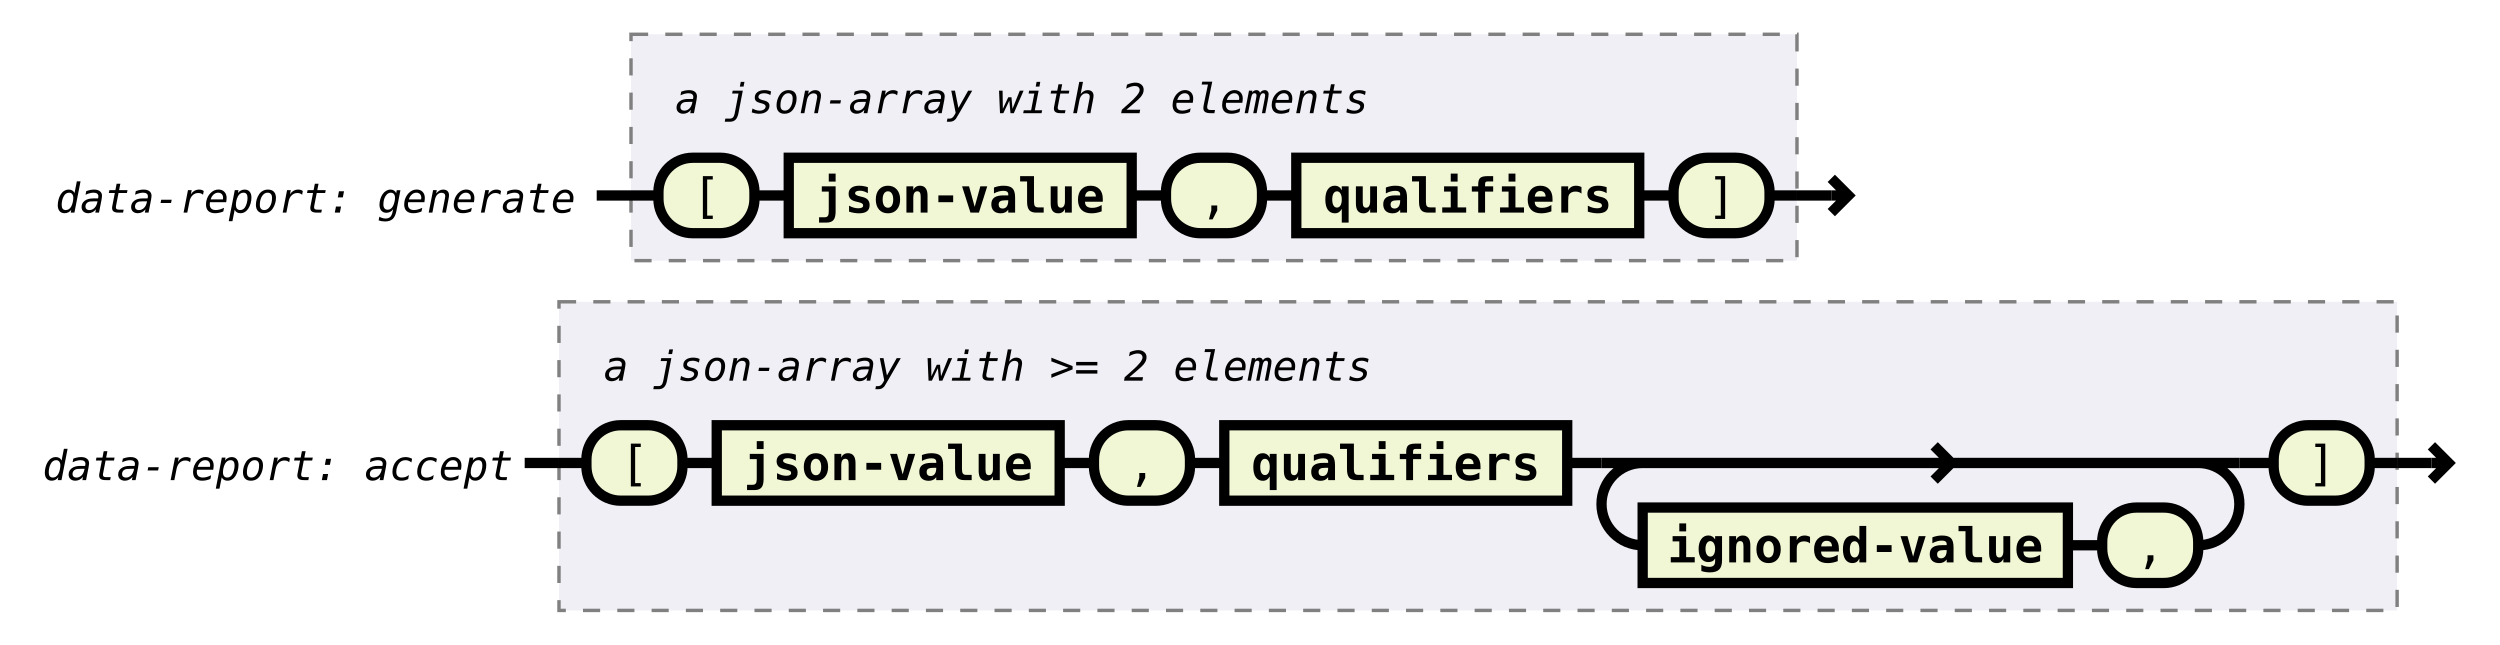
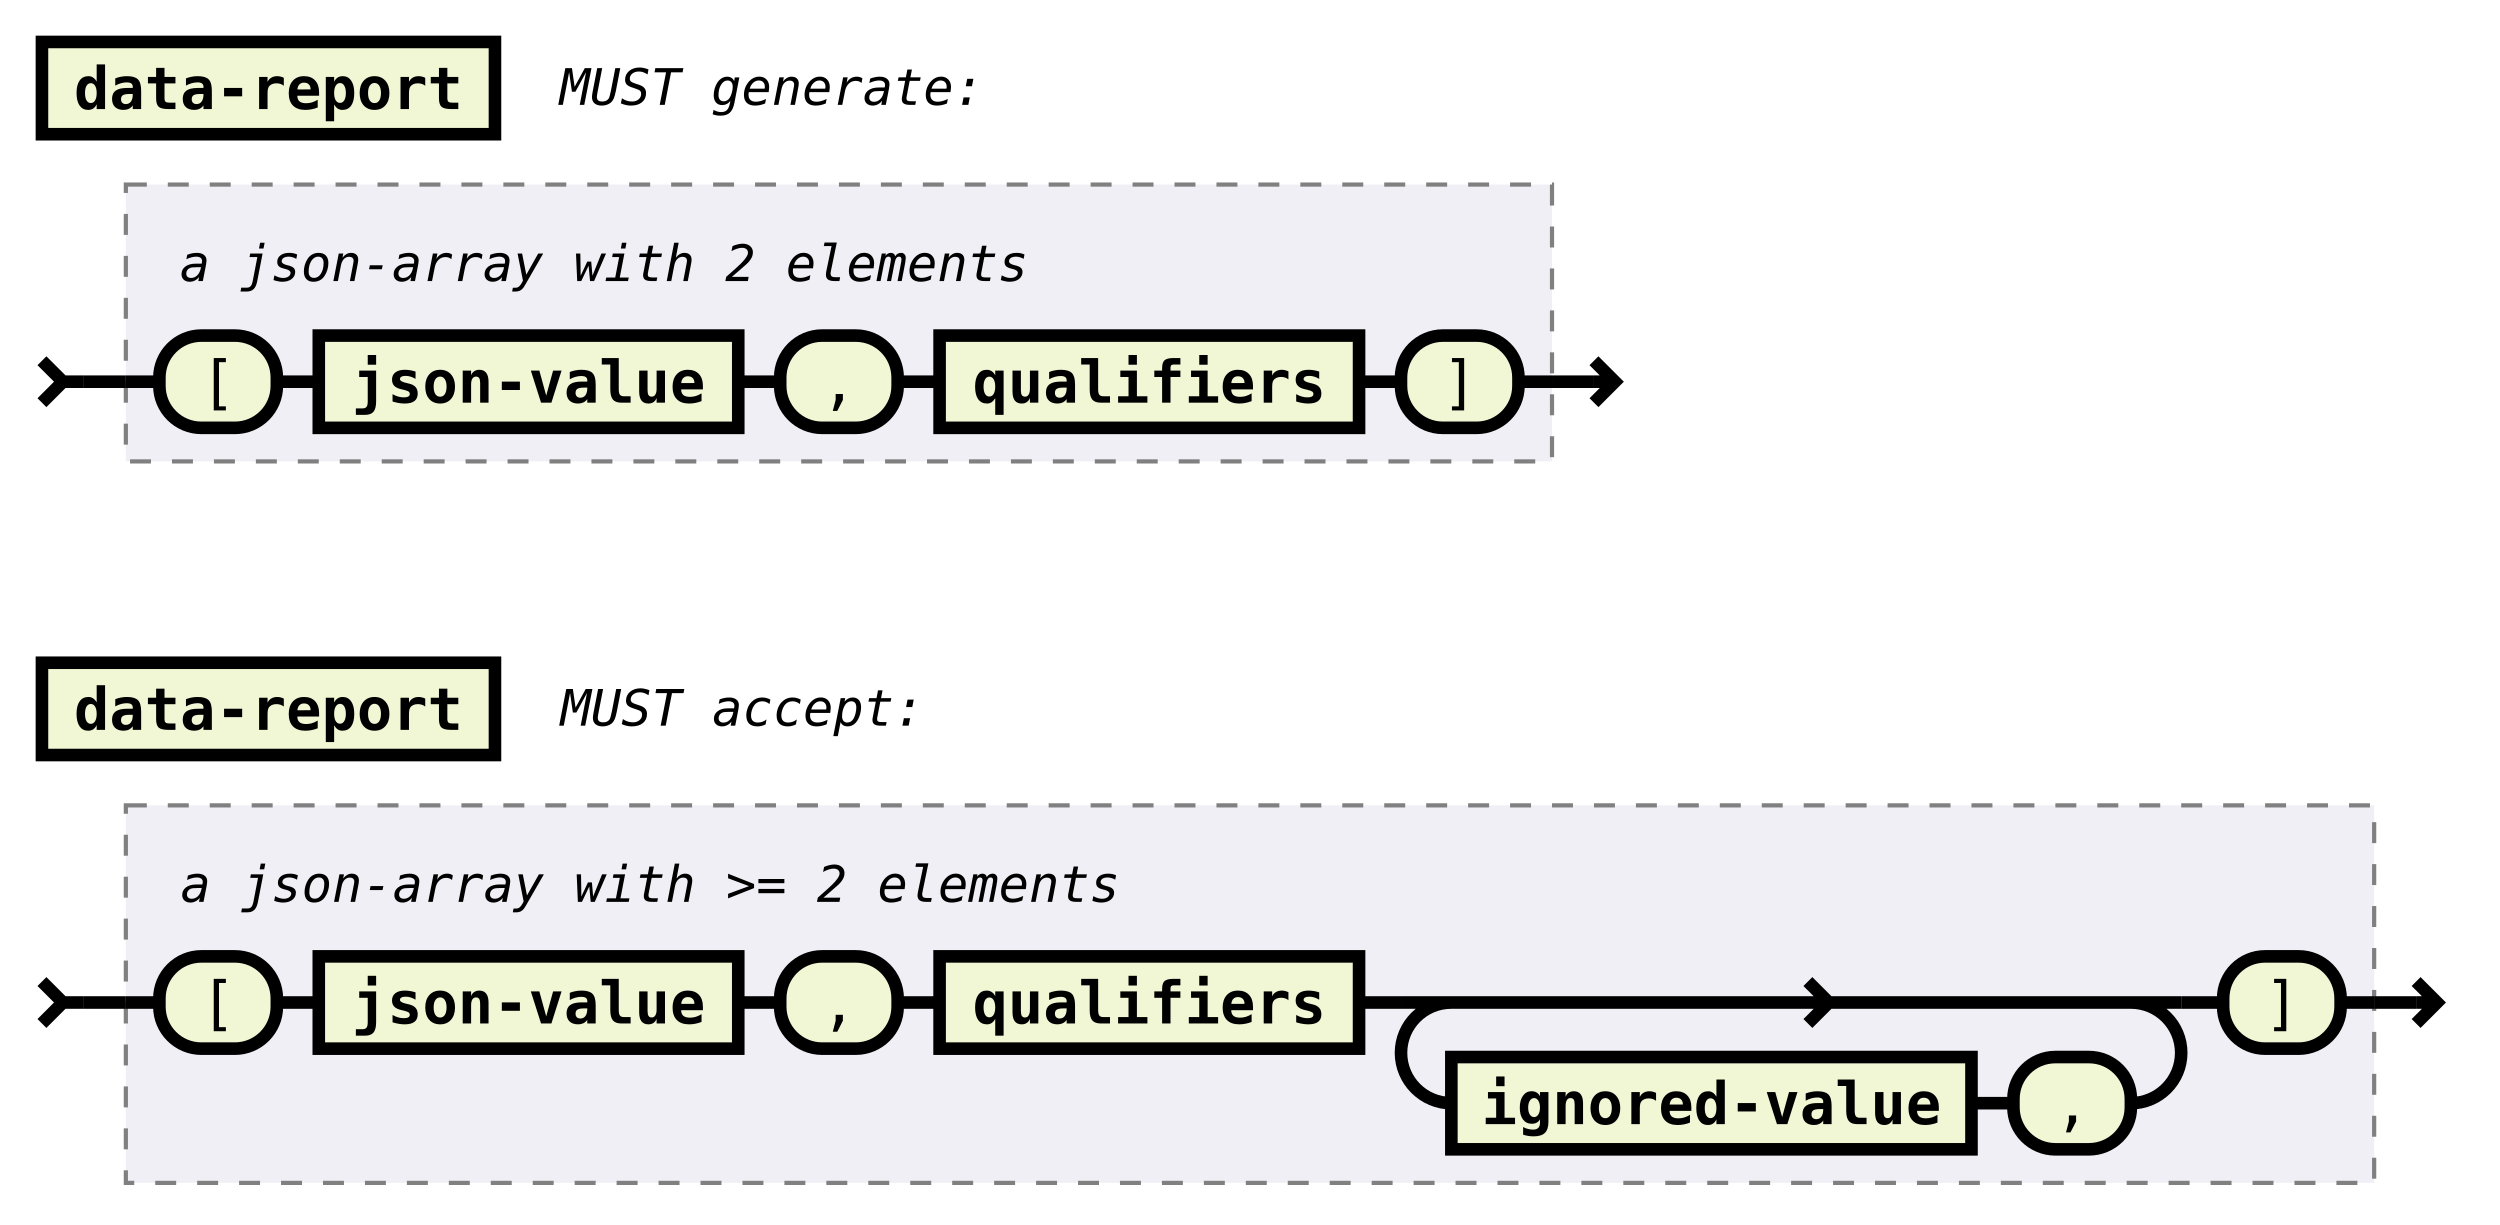
- <svg xmlns="http://www.w3.org/2000/svg" class="railroad" viewBox="0 0 729 188" width="729">
+ <svg xmlns="http://www.w3.org/2000/svg" class="railroad" viewBox="0 0 596 292" width="476pt">
  <style type="text/css">

    svg.railroad {
        background-color: hsl(30, 20%, 95%);
        background-size: 15px 15px;
        background-image: linear-gradient(to right, rgba(30, 30, 30, .05) 1px, transparent 1px),
                          linear-gradient(to bottom, rgba(30, 30, 30, .05) 1px, transparent 1px);
    }

    svg.railroad path {
        stroke-width: 3px;
        stroke: black;
        fill: transparent;
    }

    svg.railroad .debug {
        stroke-width: 1px;
        stroke: red;
    }

    svg.railroad text {
        font: 14px monospace;
        text-anchor: middle;
    }

    svg.railroad .nonterminal text {
        font-weight: bold;
    }

    svg.railroad text.comment {
        font: italic 12px monospace;
    }

    svg.railroad rect {
        stroke-width: 3px;
        stroke: black;
        fill:hsl(-290, 70%, 90%);
    }

    svg.railroad g.labeledbox &gt; rect {
        stroke-width: 1px;
        stroke: grey;
        stroke-dasharray: 5px;
        fill:rgba(90, 90, 150, .1);
    }</style>
  <g class="verticalgrid">
+     <g class="horizontalgrid">
+       <g class="nonterminal">
+         <rect height="22" width="108" x="10" y="10" />
+         <text x="64" y="26">
+ data-report</text>
+       </g>
+       <g>
+         <text class="comment" x="184" y="25">
+ MUST generate:</text>
+       </g>
+     </g>
    <g class="sequence">
+       <path d=" M 10 86 l 5 5 l -5 5 m 5 -5 h 5" />
      <g class="sequence">
-         <g>
-           <text class="comment" x="92" y="62">
- data-report: generate</text>
-         </g>
        <g class="labeledbox">
-           <rect height="66" width="340" x="184" y="10" />
-           <path d=" M 184 57 h 8 m 324 0 h 8" />
+           <rect height="66" width="340" x="30" y="44" />
+           <path d=" M 30 91 h 8 m 324 0 h 8" />
          <g>
-             <text class="comment" x="298" y="33">
+             <text class="comment" x="144" y="67">
a json-array with 2 elements</text>
          </g>
          <g class="sequence">
            <g class="terminal">
-               <rect height="22" rx="10" ry="10" width="28" x="192" y="46" />
-               <text x="206" y="62">
+               <rect height="22" rx="10" ry="10" width="28" x="38" y="80" />
+               <text x="52" y="96">
[</text>
            </g>
            <g class="nonterminal">
-               <rect height="22" width="100" x="230" y="46" />
-               <text x="280" y="62">
+               <rect height="22" width="100" x="76" y="80" />
+               <text x="126" y="96">
json-value</text>
            </g>
            <g class="terminal">
-               <rect height="22" rx="10" ry="10" width="28" x="340" y="46" />
-               <text x="354" y="62">
+               <rect height="22" rx="10" ry="10" width="28" x="186" y="80" />
+               <text x="200" y="96">
,</text>
            </g>
            <g class="nonterminal">
-               <rect height="22" width="100" x="378" y="46" />
-               <text x="428" y="62">
+               <rect height="22" width="100" x="224" y="80" />
+               <text x="274" y="96">
qualifiers</text>
            </g>
            <g class="terminal">
-               <rect height="22" rx="10" ry="10" width="28" x="488" y="46" />
-               <text x="502" y="62">
+               <rect height="22" rx="10" ry="10" width="28" x="334" y="80" />
+               <text x="348" y="96">
]</text>
            </g>
-             <path d=" M 220 57 h 10" />
-             <path d=" M 330 57 h 10" />
-             <path d=" M 368 57 h 10" />
-             <path d=" M 478 57 h 10" />
+             <path d=" M 66 91 h 10" />
+             <path d=" M 176 91 h 10" />
+             <path d=" M 214 91 h 10" />
+             <path d=" M 324 91 h 10" />
          </g>
        </g>
-         <path d=" M 174 57 h 10" />
      </g>
-       <path d=" M 534 57 h 5 m -5 5 l 5 -5 l -5 -5 m 5 5" />
-       <path d=" M 524 57 h 10" />
+       <path d=" M 380 91 h 5 m -5 5 l 5 -5 l -5 -5 m 5 5" />
+       <path d=" M 20 91 h 10" />
+       <path d=" M 370 91 h 10" />
+     </g>
+     <g />
+     <g />
+     <g />
+     <g class="horizontalgrid">
+       <g class="nonterminal">
+         <rect height="22" width="108" x="10" y="158" />
+         <text x="64" y="174">
+ data-report</text>
+       </g>
+       <g>
+         <text class="comment" x="177" y="173">
+ MUST accept:</text>
+       </g>
    </g>
    <g class="sequence">
+       <path d=" M 10 234 l 5 5 l -5 5 m 5 -5 h 5" />
      <g class="sequence">
-         <g>
-           <text class="comment" x="81" y="140">
- data-report: accept</text>
-         </g>
        <g class="labeledbox">
-           <rect height="90" width="536" x="163" y="88" />
-           <path d=" M 163 135 h 8 m 520 0 h 8" />
+           <rect height="90" width="536" x="30" y="192" />
+           <path d=" M 30 239 h 8 m 520 0 h 8" />
          <g>
-             <text class="comment" x="288" y="111">
+             <text class="comment" x="155" y="215">
a json-array with &gt;= 2 elements</text>
          </g>
          <g class="sequence">
            <g class="terminal">
-               <rect height="22" rx="10" ry="10" width="28" x="171" y="124" />
-               <text x="185" y="140">
+               <rect height="22" rx="10" ry="10" width="28" x="38" y="228" />
+               <text x="52" y="244">
[</text>
            </g>
            <g class="nonterminal">
-               <rect height="22" width="100" x="209" y="124" />
-               <text x="259" y="140">
+               <rect height="22" width="100" x="76" y="228" />
+               <text x="126" y="244">
json-value</text>
            </g>
            <g class="terminal">
-               <rect height="22" rx="10" ry="10" width="28" x="319" y="124" />
-               <text x="333" y="140">
+               <rect height="22" rx="10" ry="10" width="28" x="186" y="228" />
+               <text x="200" y="244">
,</text>
            </g>
            <g class="nonterminal">
-               <rect height="22" width="100" x="357" y="124" />
-               <text x="407" y="140">
+               <rect height="22" width="100" x="224" y="228" />
+               <text x="274" y="244">
qualifiers</text>
            </g>
            <g class="repeat">
-               <path d=" M 467 135 h 12 m 0 0 h 174 m -84 0 l -5 -5 m 0 10 l 5 -5 m 84 0 m -12 0 a 12 12 0 0 1 12 12 v 0 a 12 12 0 0 1 -12 12 m -162 0 h 0 a 12 12 0 0 1 -12 -12 v 0 a 12 12 0 0 1 12 -12" />
+               <path d=" M 334 239 h 12 m 0 0 h 174 m -84 0 l -5 -5 m 0 10 l 5 -5 m 84 0 m -12 0 a 12 12 0 0 1 12 12 v 0 a 12 12 0 0 1 -12 12 m -162 0 h 0 a 12 12 0 0 1 -12 -12 v 0 a 12 12 0 0 1 12 -12" />
              <g class="sequence">
                <g class="nonterminal">
-                   <rect height="22" width="124" x="479" y="148" />
-                   <text x="541" y="164">
+                   <rect height="22" width="124" x="346" y="252" />
+                   <text x="408" y="268">
ignored-value</text>
                </g>
                <g class="terminal">
-                   <rect height="22" rx="10" ry="10" width="28" x="613" y="148" />
-                   <text x="627" y="164">
+                   <rect height="22" rx="10" ry="10" width="28" x="480" y="252" />
+                   <text x="494" y="268">
,</text>
                </g>
-                 <path d=" M 603 159 h 10" />
+                 <path d=" M 470 263 h 10" />
              </g>
              <g />
            </g>
            <g class="terminal">
-               <rect height="22" rx="10" ry="10" width="28" x="663" y="124" />
-               <text x="677" y="140">
+               <rect height="22" rx="10" ry="10" width="28" x="530" y="228" />
+               <text x="544" y="244">
]</text>
            </g>
-             <path d=" M 199 135 h 10" />
-             <path d=" M 309 135 h 10" />
-             <path d=" M 347 135 h 10" />
-             <path d=" M 457 135 h 10" />
-             <path d=" M 653 135 h 10" />
+             <path d=" M 66 239 h 10" />
+             <path d=" M 176 239 h 10" />
+             <path d=" M 214 239 h 10" />
+             <path d=" M 324 239 h 10" />
+             <path d=" M 520 239 h 10" />
          </g>
        </g>
-         <path d=" M 153 135 h 10" />
      </g>
-       <path d=" M 709 135 h 5 m -5 5 l 5 -5 l -5 -5 m 5 5" />
-       <path d=" M 699 135 h 10" />
+       <path d=" M 576 239 h 5 m -5 5 l 5 -5 l -5 -5 m 5 5" />
+       <path d=" M 20 239 h 10" />
+       <path d=" M 566 239 h 10" />
    </g>
  </g>
</svg>
